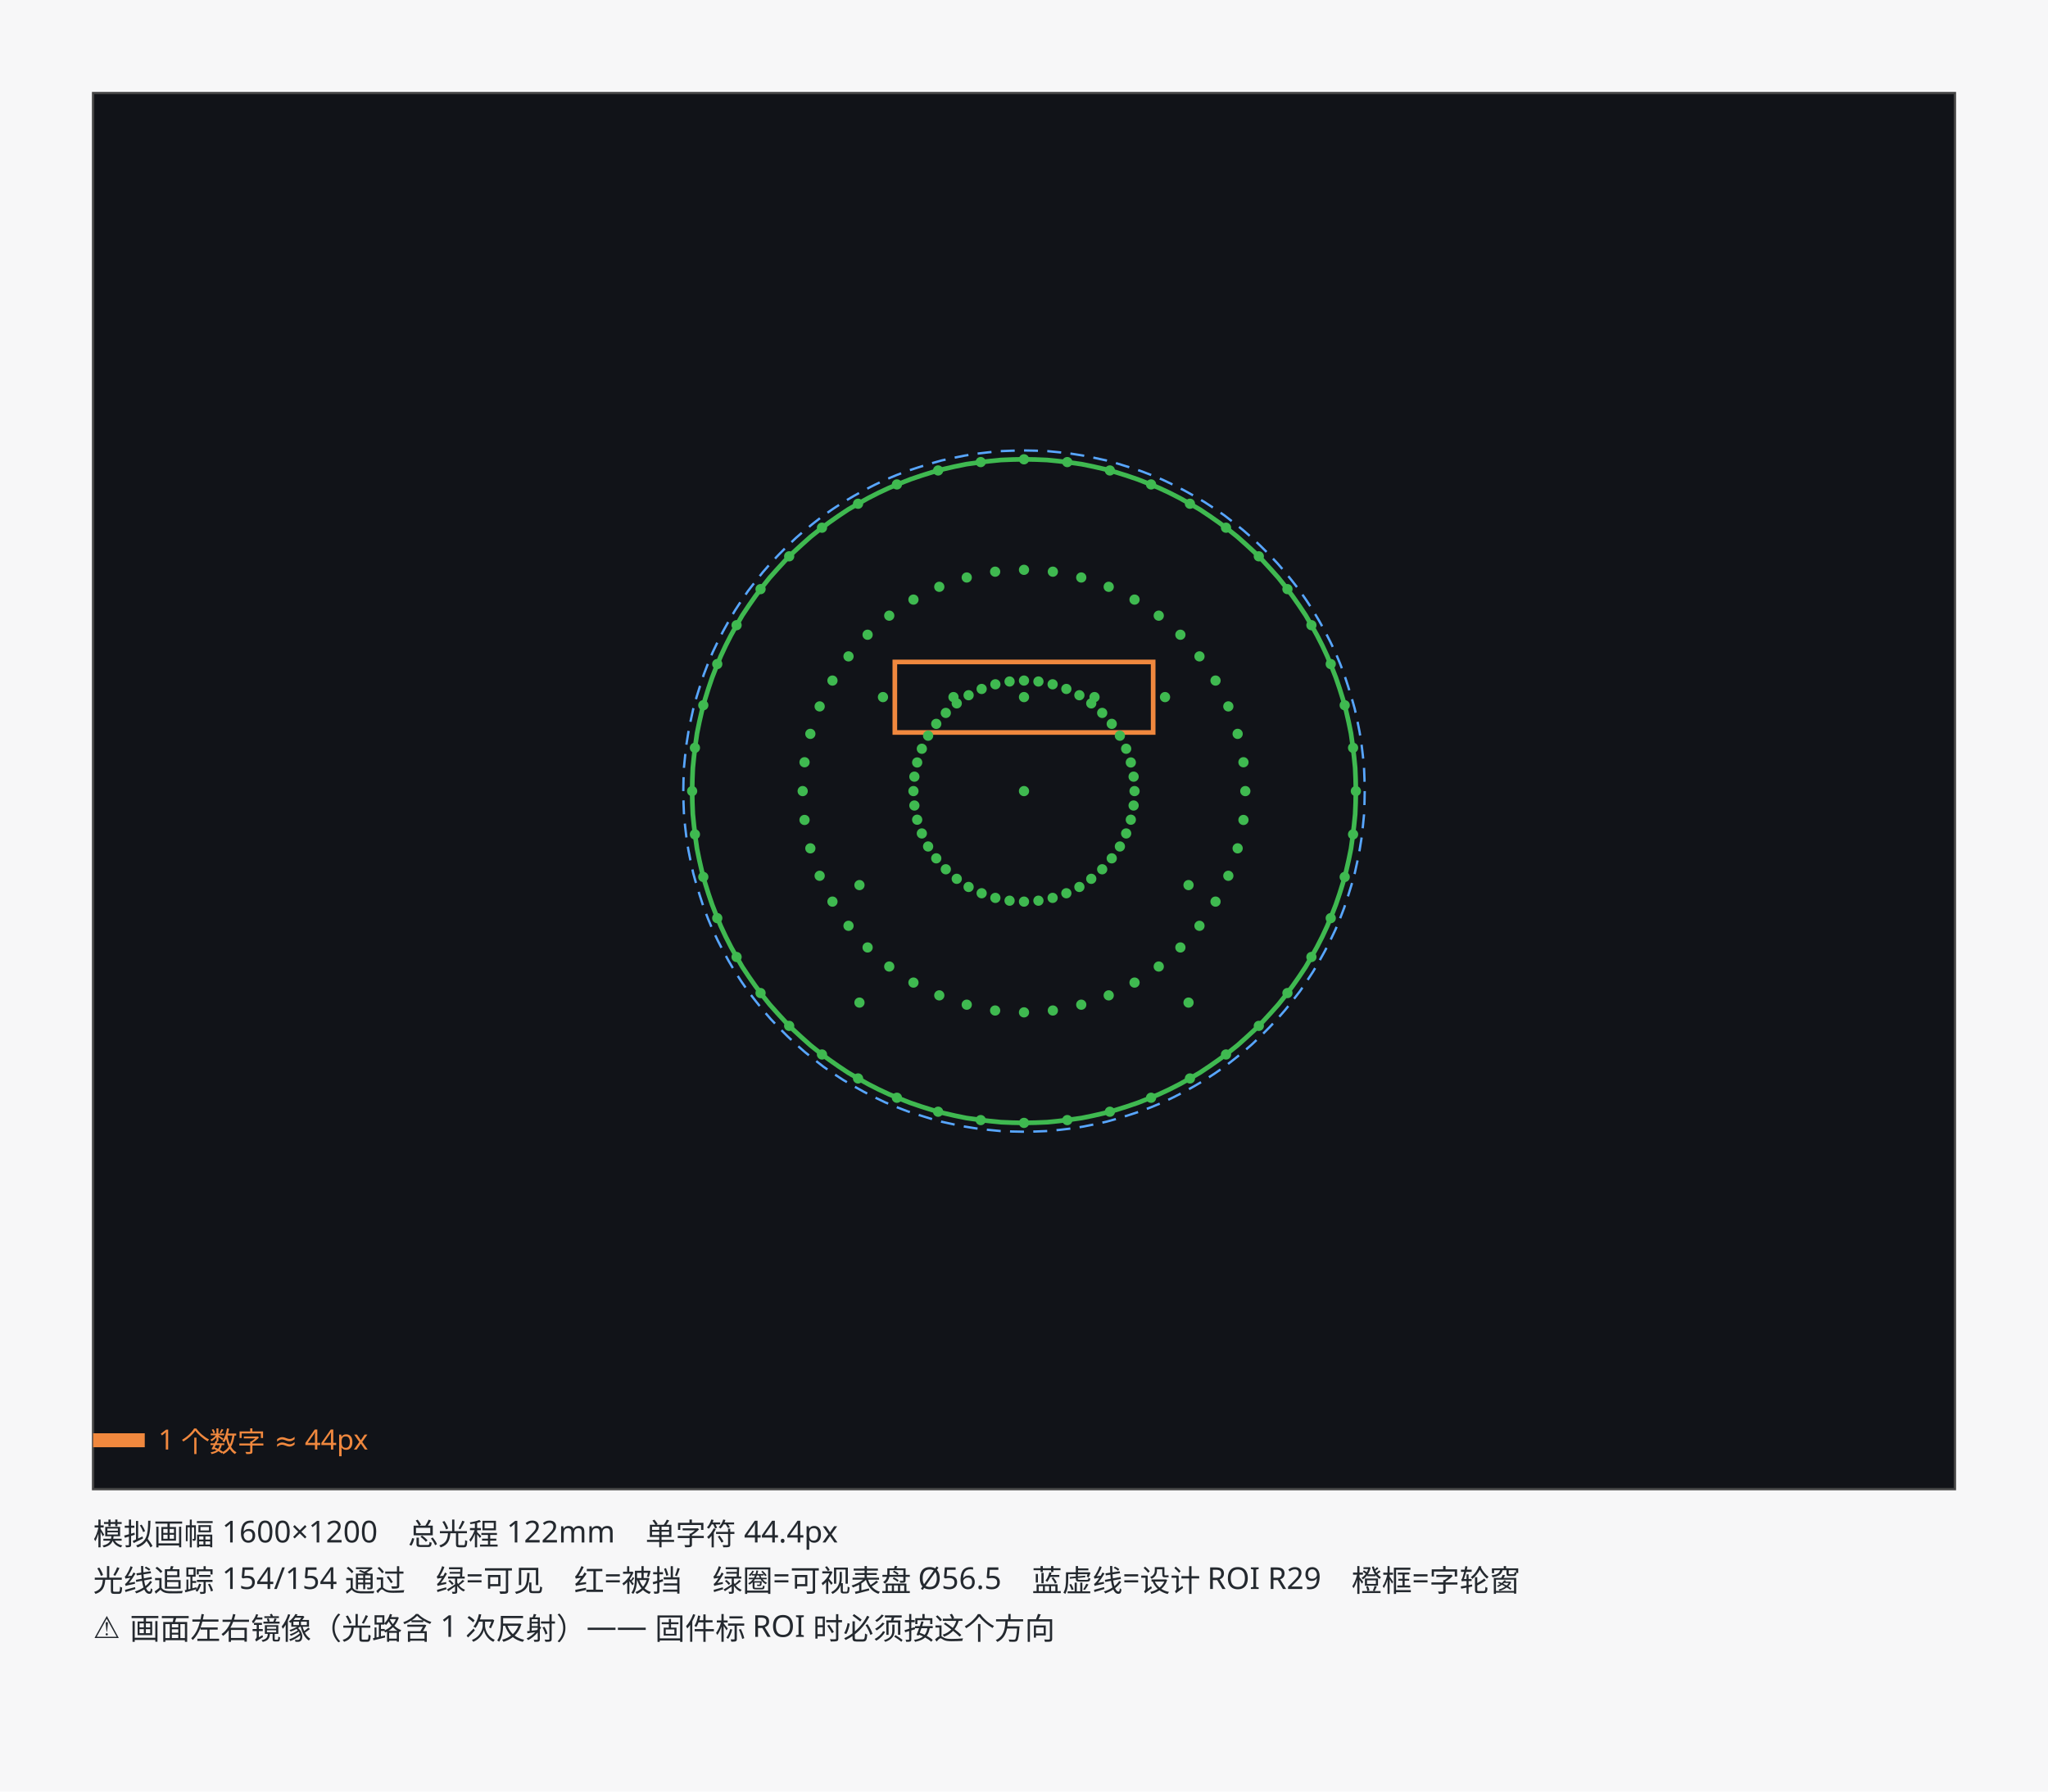
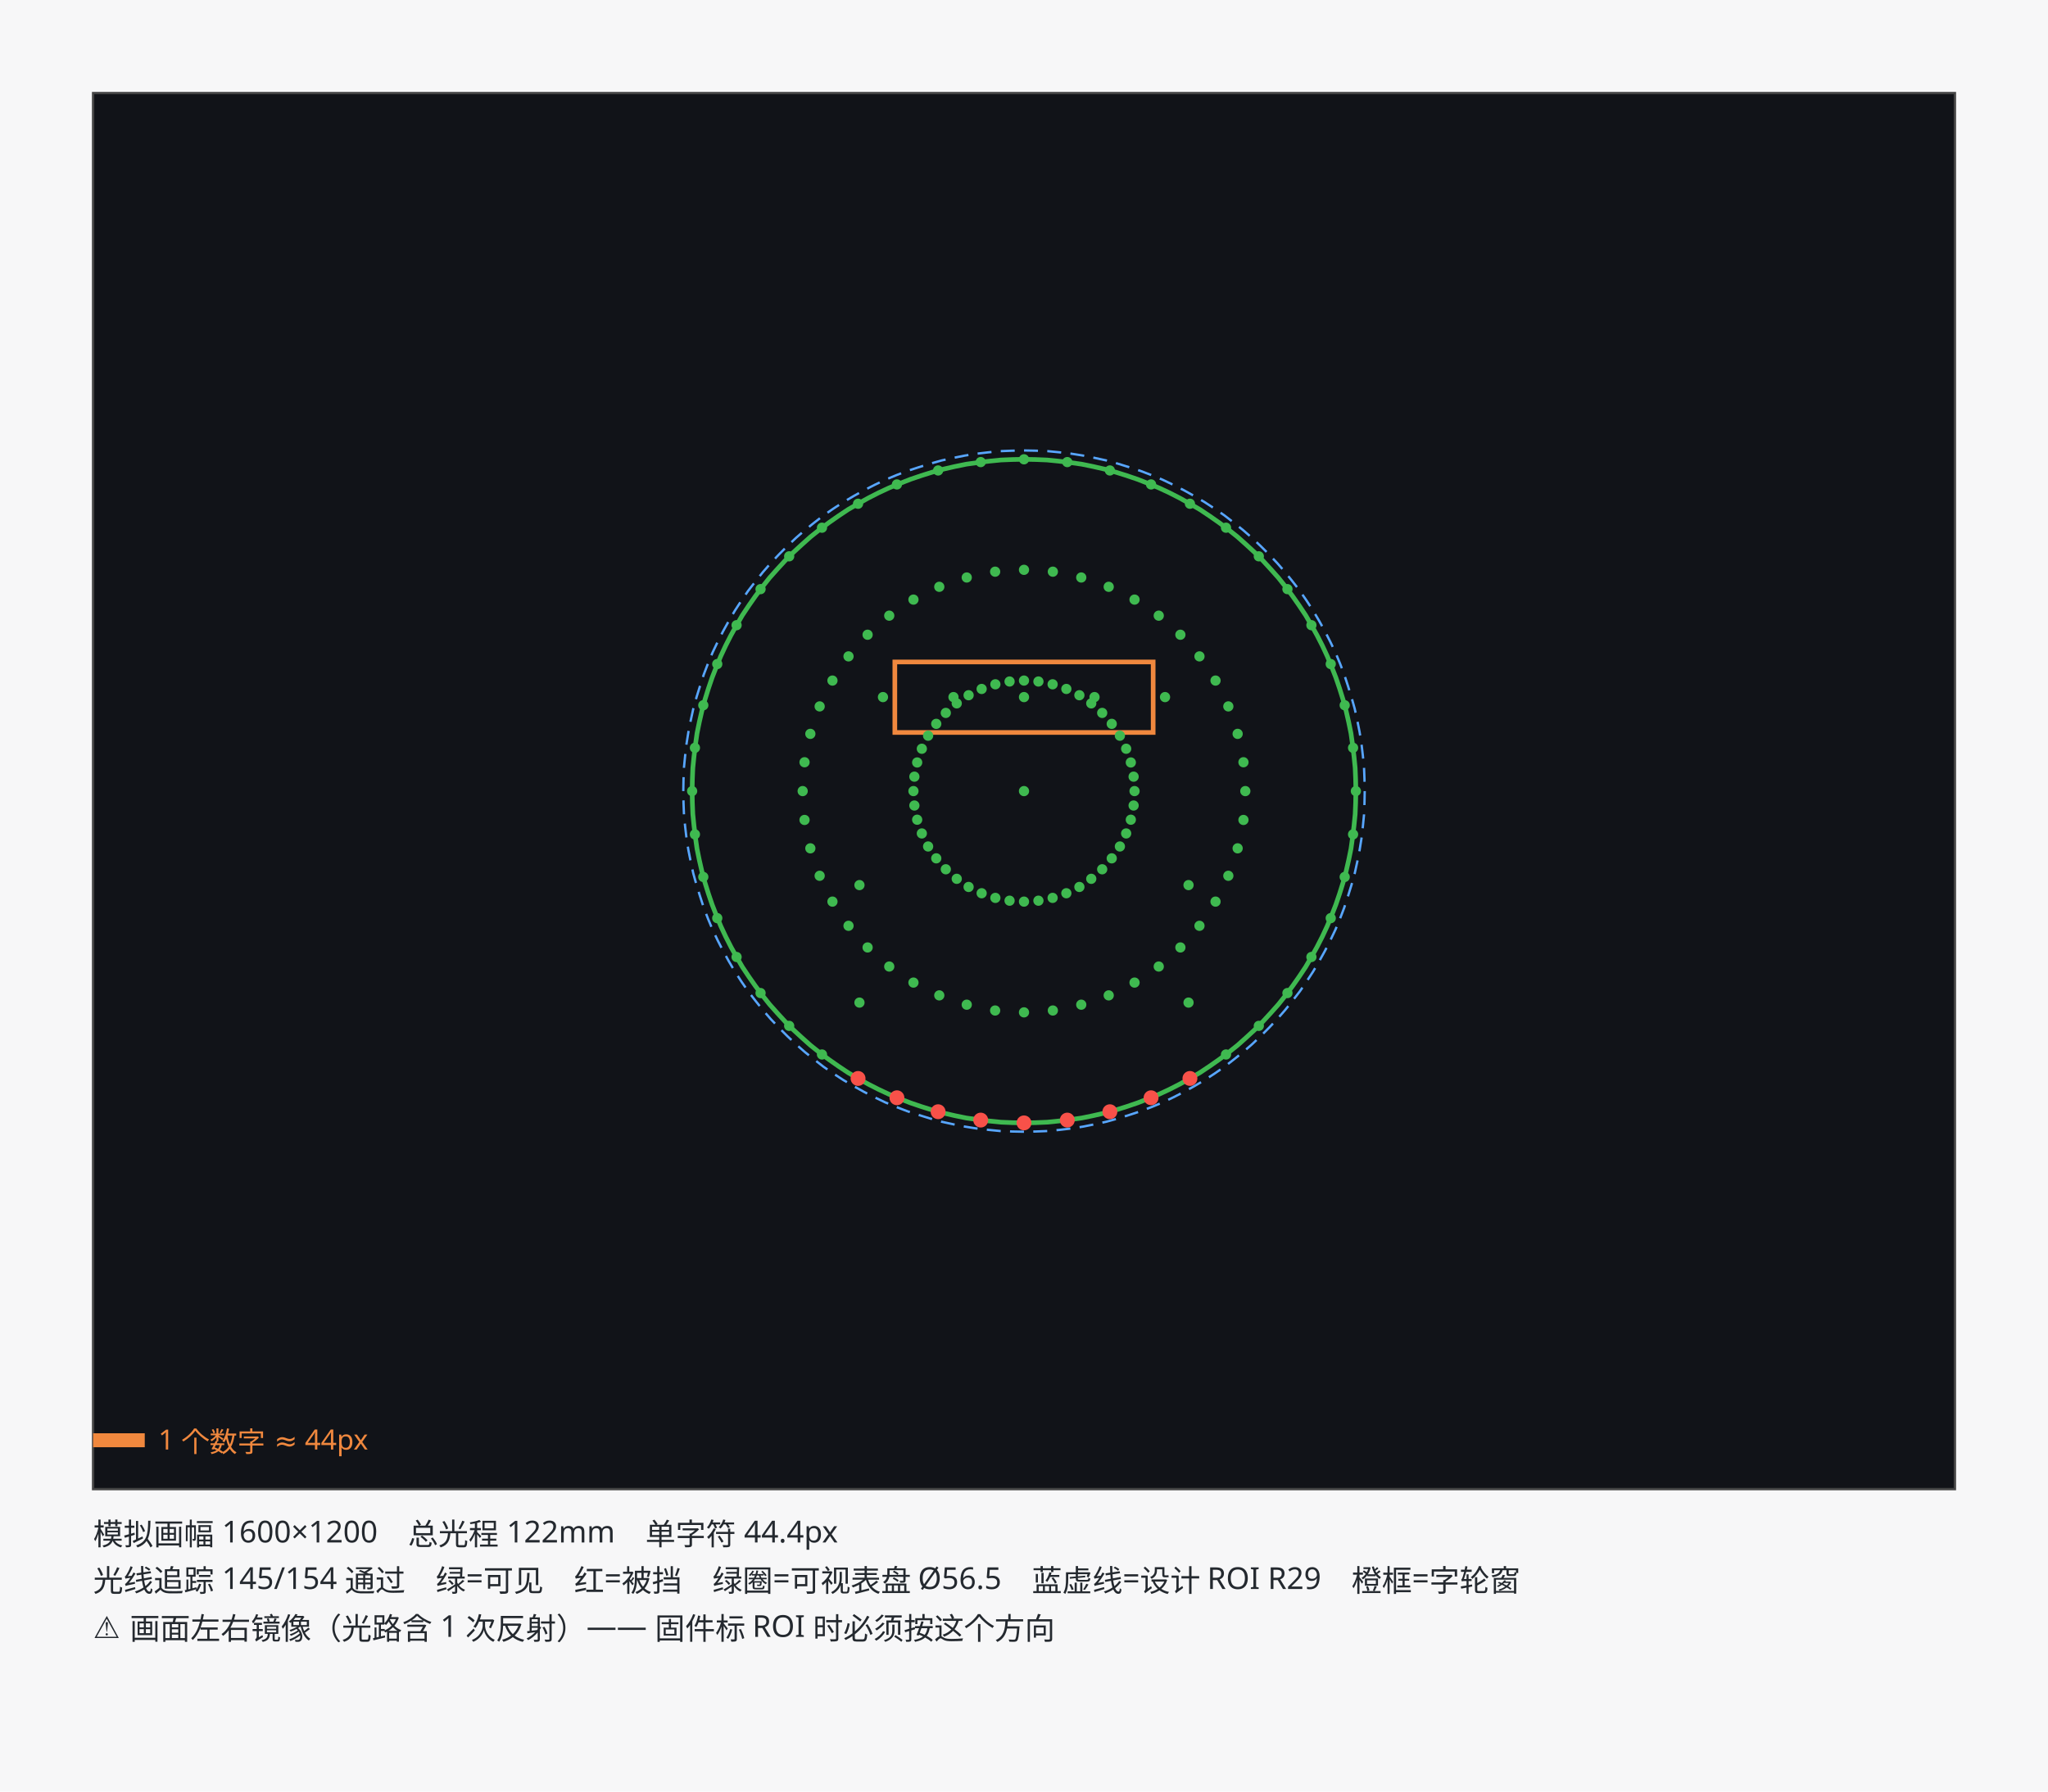
<svg xmlns="http://www.w3.org/2000/svg" width="880" height="770" font-family="sans-serif">
  <rect x="0" y="0" width="880" height="770" fill="#f7f7f8" />
  <rect x="40" y="40" width="800" height="600" fill="#111318" stroke="#444" stroke-width="1" />
  <polygon points="297.4,340.0 297.5,335.0 297.7,330.1 298.2,325.1 298.8,320.2 299.5,315.2 300.5,310.3 301.6,305.5 302.9,300.7 304.4,295.9 306.0,291.2 307.8,286.6 309.7,282.0 311.8,277.5 314.1,273.0 316.5,268.7 319.0,264.4 321.8,260.2 324.6,256.2 327.6,252.2 330.7,248.3 334.0,244.6 337.4,240.9 340.9,237.4 344.6,234.0 348.3,230.7 352.2,227.6 356.2,224.6 360.2,221.8 364.4,219.0 368.7,216.5 373.0,214.1 377.5,211.8 382.0,209.7 386.6,207.8 391.2,206.0 395.9,204.4 400.7,202.9 405.5,201.6 410.3,200.5 415.2,199.5 420.2,198.8 425.1,198.2 430.1,197.7 435.0,197.5 440.0,197.4 445.0,197.5 449.9,197.7 454.9,198.2 459.8,198.8 464.8,199.5 469.7,200.5 474.5,201.6 479.3,202.9 484.1,204.4 488.8,206.0 493.4,207.8 498.0,209.7 502.5,211.8 507.0,214.1 511.3,216.5 515.6,219.0 519.8,221.8 523.8,224.6 527.8,227.6 531.7,230.7 535.4,234.0 539.1,237.4 542.6,240.9 546.0,244.6 549.3,248.3 552.4,252.2 555.4,256.2 558.2,260.2 561.0,264.4 563.5,268.7 565.9,273.0 568.2,277.5 570.3,282.0 572.2,286.6 574.0,291.2 575.6,295.9 577.1,300.7 578.4,305.5 579.5,310.3 580.5,315.2 581.2,320.2 581.8,325.1 582.3,330.1 582.5,335.0 582.6,340.0 582.5,345.0 582.3,349.9 581.8,354.9 581.2,359.8 580.5,364.8 579.5,369.7 578.4,374.5 577.1,379.3 575.6,384.1 574.0,388.8 572.2,393.4 570.3,398.0 568.2,402.5 565.9,407.0 563.5,411.3 561.0,415.6 558.2,419.8 555.4,423.8 552.4,427.8 549.3,431.7 546.0,435.4 542.6,439.1 539.1,442.6 535.4,446.0 531.7,449.3 527.8,452.4 523.8,455.4 519.8,458.2 515.6,461.0 511.3,463.5 507.0,465.9 502.5,468.2 498.0,470.3 493.4,472.2 488.8,474.0 484.1,475.6 479.3,477.1 474.5,478.4 469.7,479.5 464.8,480.5 459.8,481.2 454.9,481.8 449.9,482.3 445.0,482.5 440.0,482.6 435.0,482.5 430.1,482.3 425.1,481.8 420.2,481.2 415.2,480.5 410.3,479.5 405.5,478.4 400.7,477.1 395.9,475.6 391.2,474.0 386.6,472.2 382.0,470.3 377.5,468.2 373.0,465.9 368.7,463.5 364.4,461.0 360.2,458.2 356.2,455.4 352.2,452.4 348.3,449.3 344.6,446.0 340.9,442.6 337.4,439.1 334.0,435.4 330.7,431.7 327.6,427.8 324.6,423.8 321.8,419.8 319.0,415.6 316.5,411.3 314.1,407.0 311.8,402.5 309.7,398.0 307.8,393.4 306.0,388.8 304.4,384.1 302.9,379.3 301.6,374.5 300.5,369.7 299.5,364.8 298.8,359.8 298.2,354.9 297.7,349.9 297.5,345.0" fill="none" stroke="#3fb950" stroke-width="2" />
  <polygon points="293.6,340.0 293.7,334.9 293.9,329.8 294.4,324.7 295.0,319.6 295.8,314.6 296.8,309.6 297.9,304.6 299.3,299.6 300.8,294.8 302.4,289.9 304.2,285.2 306.2,280.4 308.4,275.8 310.7,271.3 313.2,266.8 315.8,262.4 318.6,258.1 321.5,253.9 324.6,249.9 327.8,245.9 331.2,242.0 334.7,238.3 338.3,234.7 342.0,231.2 345.9,227.8 349.9,224.6 353.9,221.5 358.1,218.6 362.4,215.8 366.8,213.2 371.3,210.7 375.8,208.4 380.4,206.2 385.2,204.2 389.9,202.4 394.8,200.8 399.6,199.3 404.6,197.9 409.6,196.8 414.6,195.8 419.6,195.0 424.7,194.4 429.8,193.9 434.9,193.7 440.0,193.6 445.1,193.7 450.2,193.9 455.3,194.4 460.4,195.0 465.4,195.8 470.4,196.8 475.4,197.9 480.4,199.3 485.2,200.8 490.1,202.4 494.8,204.2 499.6,206.2 504.2,208.4 508.7,210.7 513.2,213.2 517.6,215.8 521.9,218.6 526.1,221.5 530.1,224.6 534.1,227.8 538.0,231.2 541.7,234.7 545.3,238.3 548.8,242.0 552.2,245.9 555.4,249.9 558.5,253.9 561.4,258.1 564.2,262.4 566.8,266.8 569.3,271.3 571.6,275.8 573.8,280.4 575.8,285.2 577.6,289.9 579.2,294.8 580.7,299.6 582.1,304.6 583.2,309.6 584.2,314.6 585.0,319.6 585.6,324.7 586.1,329.8 586.3,334.9 586.4,340.0 586.3,345.1 586.1,350.2 585.6,355.3 585.0,360.4 584.2,365.4 583.2,370.4 582.1,375.4 580.7,380.4 579.2,385.2 577.6,390.1 575.8,394.8 573.8,399.6 571.6,404.2 569.3,408.7 566.8,413.2 564.2,417.6 561.4,421.9 558.5,426.1 555.4,430.1 552.2,434.1 548.8,438.0 545.3,441.7 541.7,445.3 538.0,448.8 534.1,452.2 530.1,455.4 526.1,458.5 521.9,461.4 517.6,464.2 513.2,466.8 508.7,469.3 504.2,471.6 499.6,473.8 494.8,475.8 490.1,477.6 485.2,479.2 480.4,480.7 475.4,482.1 470.4,483.2 465.4,484.2 460.4,485.0 455.3,485.6 450.2,486.1 445.1,486.3 440.0,486.4 434.9,486.3 429.8,486.1 424.7,485.6 419.6,485.0 414.6,484.2 409.6,483.2 404.6,482.1 399.6,480.7 394.8,479.2 389.9,477.6 385.2,475.8 380.4,473.8 375.8,471.6 371.3,469.3 366.8,466.8 362.4,464.2 358.1,461.4 353.9,458.5 349.9,455.4 345.9,452.2 342.0,448.8 338.3,445.3 334.7,441.7 331.2,438.0 327.8,434.1 324.6,430.1 321.5,426.1 318.6,421.9 315.8,417.6 313.2,413.2 310.7,408.7 308.4,404.2 306.2,399.6 304.2,394.8 302.4,390.1 300.8,385.2 299.3,380.4 297.9,375.4 296.8,370.4 295.8,365.4 295.0,360.4 294.4,355.3 293.9,350.2 293.7,345.1" fill="none" stroke="#58a6ff" stroke-width="1" stroke-dasharray="6 4" />
  <polygon points="495.5,314.8 384.5,314.8 384.5,284.5 495.5,284.5" fill="none" stroke="#f0883e" stroke-width="2" />
  <circle cx="440.0" cy="340.0" r="2.2" fill="#3fb950" />
  <circle cx="392.5" cy="340.0" r="2.2" fill="#3fb950" />
  <circle cx="392.9" cy="333.8" r="2.2" fill="#3fb950" />
  <circle cx="394.1" cy="327.7" r="2.2" fill="#3fb950" />
  <circle cx="396.1" cy="321.8" r="2.2" fill="#3fb950" />
  <circle cx="398.8" cy="316.2" r="2.2" fill="#3fb950" />
  <circle cx="402.3" cy="311.1" r="2.2" fill="#3fb950" />
  <circle cx="406.4" cy="306.4" r="2.2" fill="#3fb950" />
  <circle cx="411.1" cy="302.3" r="2.2" fill="#3fb950" />
  <circle cx="416.2" cy="298.8" r="2.2" fill="#3fb950" />
  <circle cx="421.8" cy="296.1" r="2.2" fill="#3fb950" />
  <circle cx="427.7" cy="294.1" r="2.2" fill="#3fb950" />
  <circle cx="433.8" cy="292.9" r="2.2" fill="#3fb950" />
  <circle cx="440.0" cy="292.5" r="2.2" fill="#3fb950" />
  <circle cx="446.2" cy="292.9" r="2.2" fill="#3fb950" />
  <circle cx="452.3" cy="294.1" r="2.2" fill="#3fb950" />
  <circle cx="458.2" cy="296.1" r="2.2" fill="#3fb950" />
  <circle cx="463.8" cy="298.8" r="2.2" fill="#3fb950" />
  <circle cx="468.9" cy="302.3" r="2.2" fill="#3fb950" />
  <circle cx="473.6" cy="306.4" r="2.2" fill="#3fb950" />
  <circle cx="477.7" cy="311.1" r="2.2" fill="#3fb950" />
  <circle cx="481.2" cy="316.2" r="2.2" fill="#3fb950" />
  <circle cx="483.9" cy="321.8" r="2.2" fill="#3fb950" />
  <circle cx="485.9" cy="327.7" r="2.2" fill="#3fb950" />
  <circle cx="487.1" cy="333.8" r="2.2" fill="#3fb950" />
  <circle cx="487.5" cy="340.0" r="2.2" fill="#3fb950" />
  <circle cx="487.1" cy="346.2" r="2.2" fill="#3fb950" />
  <circle cx="485.9" cy="352.3" r="2.2" fill="#3fb950" />
  <circle cx="483.9" cy="358.2" r="2.2" fill="#3fb950" />
  <circle cx="481.2" cy="363.8" r="2.2" fill="#3fb950" />
  <circle cx="477.7" cy="368.9" r="2.2" fill="#3fb950" />
  <circle cx="473.6" cy="373.6" r="2.2" fill="#3fb950" />
  <circle cx="468.9" cy="377.7" r="2.2" fill="#3fb950" />
  <circle cx="463.8" cy="381.2" r="2.2" fill="#3fb950" />
  <circle cx="458.2" cy="383.9" r="2.2" fill="#3fb950" />
  <circle cx="452.3" cy="385.9" r="2.2" fill="#3fb950" />
  <circle cx="446.2" cy="387.1" r="2.2" fill="#3fb950" />
  <circle cx="440.0" cy="387.5" r="2.2" fill="#3fb950" />
  <circle cx="433.8" cy="387.1" r="2.2" fill="#3fb950" />
  <circle cx="427.7" cy="385.9" r="2.2" fill="#3fb950" />
  <circle cx="421.8" cy="383.9" r="2.2" fill="#3fb950" />
  <circle cx="416.2" cy="381.2" r="2.2" fill="#3fb950" />
  <circle cx="411.1" cy="377.7" r="2.2" fill="#3fb950" />
  <circle cx="406.4" cy="373.6" r="2.2" fill="#3fb950" />
  <circle cx="402.3" cy="368.9" r="2.2" fill="#3fb950" />
  <circle cx="398.8" cy="363.8" r="2.2" fill="#3fb950" />
  <circle cx="396.1" cy="358.2" r="2.2" fill="#3fb950" />
  <circle cx="394.1" cy="352.3" r="2.2" fill="#3fb950" />
  <circle cx="392.9" cy="346.2" r="2.2" fill="#3fb950" />
  <circle cx="344.9" cy="340.0" r="2.2" fill="#3fb950" />
  <circle cx="345.7" cy="327.6" r="2.2" fill="#3fb950" />
  <circle cx="348.2" cy="315.4" r="2.2" fill="#3fb950" />
  <circle cx="352.2" cy="303.6" r="2.2" fill="#3fb950" />
  <circle cx="357.7" cy="292.5" r="2.2" fill="#3fb950" />
  <circle cx="364.6" cy="282.1" r="2.2" fill="#3fb950" />
  <circle cx="372.8" cy="272.8" r="2.2" fill="#3fb950" />
  <circle cx="382.1" cy="264.6" r="2.2" fill="#3fb950" />
  <circle cx="392.5" cy="257.7" r="2.2" fill="#3fb950" />
  <circle cx="403.6" cy="252.2" r="2.2" fill="#3fb950" />
  <circle cx="415.4" cy="248.2" r="2.2" fill="#3fb950" />
  <circle cx="427.6" cy="245.7" r="2.2" fill="#3fb950" />
  <circle cx="440.0" cy="244.9" r="2.2" fill="#3fb950" />
  <circle cx="452.4" cy="245.7" r="2.2" fill="#3fb950" />
  <circle cx="464.6" cy="248.2" r="2.2" fill="#3fb950" />
  <circle cx="476.4" cy="252.2" r="2.2" fill="#3fb950" />
  <circle cx="487.5" cy="257.7" r="2.2" fill="#3fb950" />
  <circle cx="497.9" cy="264.6" r="2.2" fill="#3fb950" />
  <circle cx="507.2" cy="272.8" r="2.2" fill="#3fb950" />
  <circle cx="515.4" cy="282.1" r="2.2" fill="#3fb950" />
  <circle cx="522.3" cy="292.5" r="2.2" fill="#3fb950" />
  <circle cx="527.8" cy="303.6" r="2.2" fill="#3fb950" />
  <circle cx="531.8" cy="315.4" r="2.2" fill="#3fb950" />
  <circle cx="534.3" cy="327.6" r="2.2" fill="#3fb950" />
  <circle cx="535.1" cy="340.0" r="2.2" fill="#3fb950" />
  <circle cx="534.3" cy="352.4" r="2.2" fill="#3fb950" />
  <circle cx="531.8" cy="364.6" r="2.2" fill="#3fb950" />
  <circle cx="527.8" cy="376.4" r="2.2" fill="#3fb950" />
  <circle cx="522.3" cy="387.5" r="2.2" fill="#3fb950" />
  <circle cx="515.4" cy="397.9" r="2.2" fill="#3fb950" />
  <circle cx="507.2" cy="407.2" r="2.2" fill="#3fb950" />
  <circle cx="497.9" cy="415.4" r="2.2" fill="#3fb950" />
  <circle cx="487.5" cy="422.3" r="2.2" fill="#3fb950" />
  <circle cx="476.4" cy="427.8" r="2.2" fill="#3fb950" />
  <circle cx="464.6" cy="431.8" r="2.2" fill="#3fb950" />
  <circle cx="452.4" cy="434.3" r="2.2" fill="#3fb950" />
  <circle cx="440.0" cy="435.1" r="2.2" fill="#3fb950" />
  <circle cx="427.6" cy="434.3" r="2.2" fill="#3fb950" />
  <circle cx="415.4" cy="431.8" r="2.2" fill="#3fb950" />
  <circle cx="403.6" cy="427.8" r="2.2" fill="#3fb950" />
  <circle cx="392.5" cy="422.3" r="2.2" fill="#3fb950" />
  <circle cx="382.1" cy="415.4" r="2.2" fill="#3fb950" />
  <circle cx="372.8" cy="407.2" r="2.2" fill="#3fb950" />
  <circle cx="364.6" cy="397.9" r="2.2" fill="#3fb950" />
  <circle cx="357.7" cy="387.5" r="2.2" fill="#3fb950" />
  <circle cx="352.2" cy="376.4" r="2.2" fill="#3fb950" />
  <circle cx="348.2" cy="364.6" r="2.2" fill="#3fb950" />
  <circle cx="345.7" cy="352.4" r="2.2" fill="#3fb950" />
  <circle cx="297.4" cy="340.0" r="2.2" fill="#3fb950" />
  <circle cx="298.6" cy="321.4" r="2.2" fill="#3fb950" />
  <circle cx="302.2" cy="303.1" r="2.2" fill="#3fb950" />
  <circle cx="308.2" cy="285.4" r="2.2" fill="#3fb950" />
  <circle cx="316.5" cy="268.7" r="2.2" fill="#3fb950" />
  <circle cx="326.8" cy="253.2" r="2.2" fill="#3fb950" />
  <circle cx="339.1" cy="239.1" r="2.2" fill="#3fb950" />
  <circle cx="353.2" cy="226.8" r="2.2" fill="#3fb950" />
  <circle cx="368.7" cy="216.5" r="2.2" fill="#3fb950" />
  <circle cx="385.4" cy="208.2" r="2.2" fill="#3fb950" />
  <circle cx="403.1" cy="202.2" r="2.2" fill="#3fb950" />
  <circle cx="421.4" cy="198.6" r="2.2" fill="#3fb950" />
  <circle cx="440.0" cy="197.4" r="2.2" fill="#3fb950" />
  <circle cx="458.6" cy="198.6" r="2.2" fill="#3fb950" />
  <circle cx="476.9" cy="202.2" r="2.2" fill="#3fb950" />
  <circle cx="494.6" cy="208.2" r="2.2" fill="#3fb950" />
  <circle cx="511.3" cy="216.5" r="2.2" fill="#3fb950" />
  <circle cx="526.8" cy="226.8" r="2.2" fill="#3fb950" />
  <circle cx="540.9" cy="239.1" r="2.2" fill="#3fb950" />
  <circle cx="553.2" cy="253.2" r="2.2" fill="#3fb950" />
  <circle cx="563.5" cy="268.7" r="2.2" fill="#3fb950" />
  <circle cx="571.8" cy="285.4" r="2.2" fill="#3fb950" />
  <circle cx="577.8" cy="303.1" r="2.2" fill="#3fb950" />
  <circle cx="581.4" cy="321.4" r="2.2" fill="#3fb950" />
  <circle cx="582.6" cy="340.0" r="2.2" fill="#3fb950" />
  <circle cx="581.4" cy="358.6" r="2.2" fill="#3fb950" />
  <circle cx="577.8" cy="376.9" r="2.2" fill="#3fb950" />
  <circle cx="571.8" cy="394.6" r="2.2" fill="#3fb950" />
  <circle cx="563.5" cy="411.3" r="2.2" fill="#3fb950" />
  <circle cx="553.2" cy="426.8" r="2.2" fill="#3fb950" />
  <circle cx="540.9" cy="440.9" r="2.2" fill="#3fb950" />
  <circle cx="526.8" cy="453.2" r="2.2" fill="#3fb950" />
-   <circle cx="511.3" cy="463.5" r="2.2" fill="#3fb950" />
-   <circle cx="494.6" cy="471.8" r="2.2" fill="#3fb950" />
-   <circle cx="476.9" cy="477.8" r="2.2" fill="#3fb950" />
-   <circle cx="458.6" cy="481.4" r="2.2" fill="#3fb950" />
-   <circle cx="440.0" cy="482.6" r="2.2" fill="#3fb950" />
-   <circle cx="421.4" cy="481.4" r="2.2" fill="#3fb950" />
-   <circle cx="403.1" cy="477.8" r="2.2" fill="#3fb950" />
-   <circle cx="385.4" cy="471.8" r="2.2" fill="#3fb950" />
-   <circle cx="368.7" cy="463.5" r="2.2" fill="#3fb950" />
+   <circle cx="511.3" cy="463.5" r="3.2" fill="#f85149" />
+   <circle cx="494.6" cy="471.8" r="3.2" fill="#f85149" />
+   <circle cx="476.9" cy="477.8" r="3.2" fill="#f85149" />
+   <circle cx="458.6" cy="481.4" r="3.2" fill="#f85149" />
+   <circle cx="440.0" cy="482.6" r="3.2" fill="#f85149" />
+   <circle cx="421.4" cy="481.4" r="3.2" fill="#f85149" />
+   <circle cx="403.1" cy="477.8" r="3.2" fill="#f85149" />
+   <circle cx="385.4" cy="471.8" r="3.2" fill="#f85149" />
+   <circle cx="368.7" cy="463.5" r="3.2" fill="#f85149" />
  <circle cx="353.2" cy="453.2" r="2.2" fill="#3fb950" />
  <circle cx="339.1" cy="440.9" r="2.2" fill="#3fb950" />
  <circle cx="326.8" cy="426.8" r="2.2" fill="#3fb950" />
  <circle cx="316.5" cy="411.3" r="2.2" fill="#3fb950" />
  <circle cx="308.2" cy="394.6" r="2.2" fill="#3fb950" />
  <circle cx="302.2" cy="376.9" r="2.2" fill="#3fb950" />
  <circle cx="298.6" cy="358.6" r="2.2" fill="#3fb950" />
  <circle cx="500.6" cy="299.6" r="2.2" fill="#3fb950" />
  <circle cx="470.3" cy="299.6" r="2.2" fill="#3fb950" />
  <circle cx="440.0" cy="299.6" r="2.2" fill="#3fb950" />
  <circle cx="409.7" cy="299.6" r="2.2" fill="#3fb950" />
  <circle cx="379.4" cy="299.6" r="2.2" fill="#3fb950" />
  <circle cx="510.7" cy="380.4" r="2.2" fill="#3fb950" />
  <circle cx="369.3" cy="380.4" r="2.2" fill="#3fb950" />
  <circle cx="510.7" cy="430.9" r="2.2" fill="#3fb950" />
  <circle cx="369.3" cy="430.9" r="2.2" fill="#3fb950" />
  <text x="40" y="664" font-size="13" fill="#24292f">模拟画幅 1600×1200　总光程 122mm　单字符 44.4px</text>
-   <text x="40" y="684" font-size="13" fill="#24292f">光线追踪 154/154 通过　绿=可见　红=被挡　绿圈=可视表盘 Ø56.5　蓝虚线=设计 ROI R29　橙框=字轮窗</text>
+   <text x="40" y="684" font-size="13" fill="#24292f">光线追踪 145/154 通过　绿=可见　红=被挡　绿圈=可视表盘 Ø56.5　蓝虚线=设计 ROI R29　橙框=字轮窗</text>
  <text x="40" y="704" font-size="13" fill="#24292f">⚠ 画面左右镜像（光路含 1 次反射）—— 固件标 ROI 时必须按这个方向</text>
  <rect x="40" y="616" width="22.2" height="6" fill="#f0883e" />
  <text x="68" y="623" font-size="12" fill="#f0883e">1 个数字 ≈ 44px</text>
</svg>
